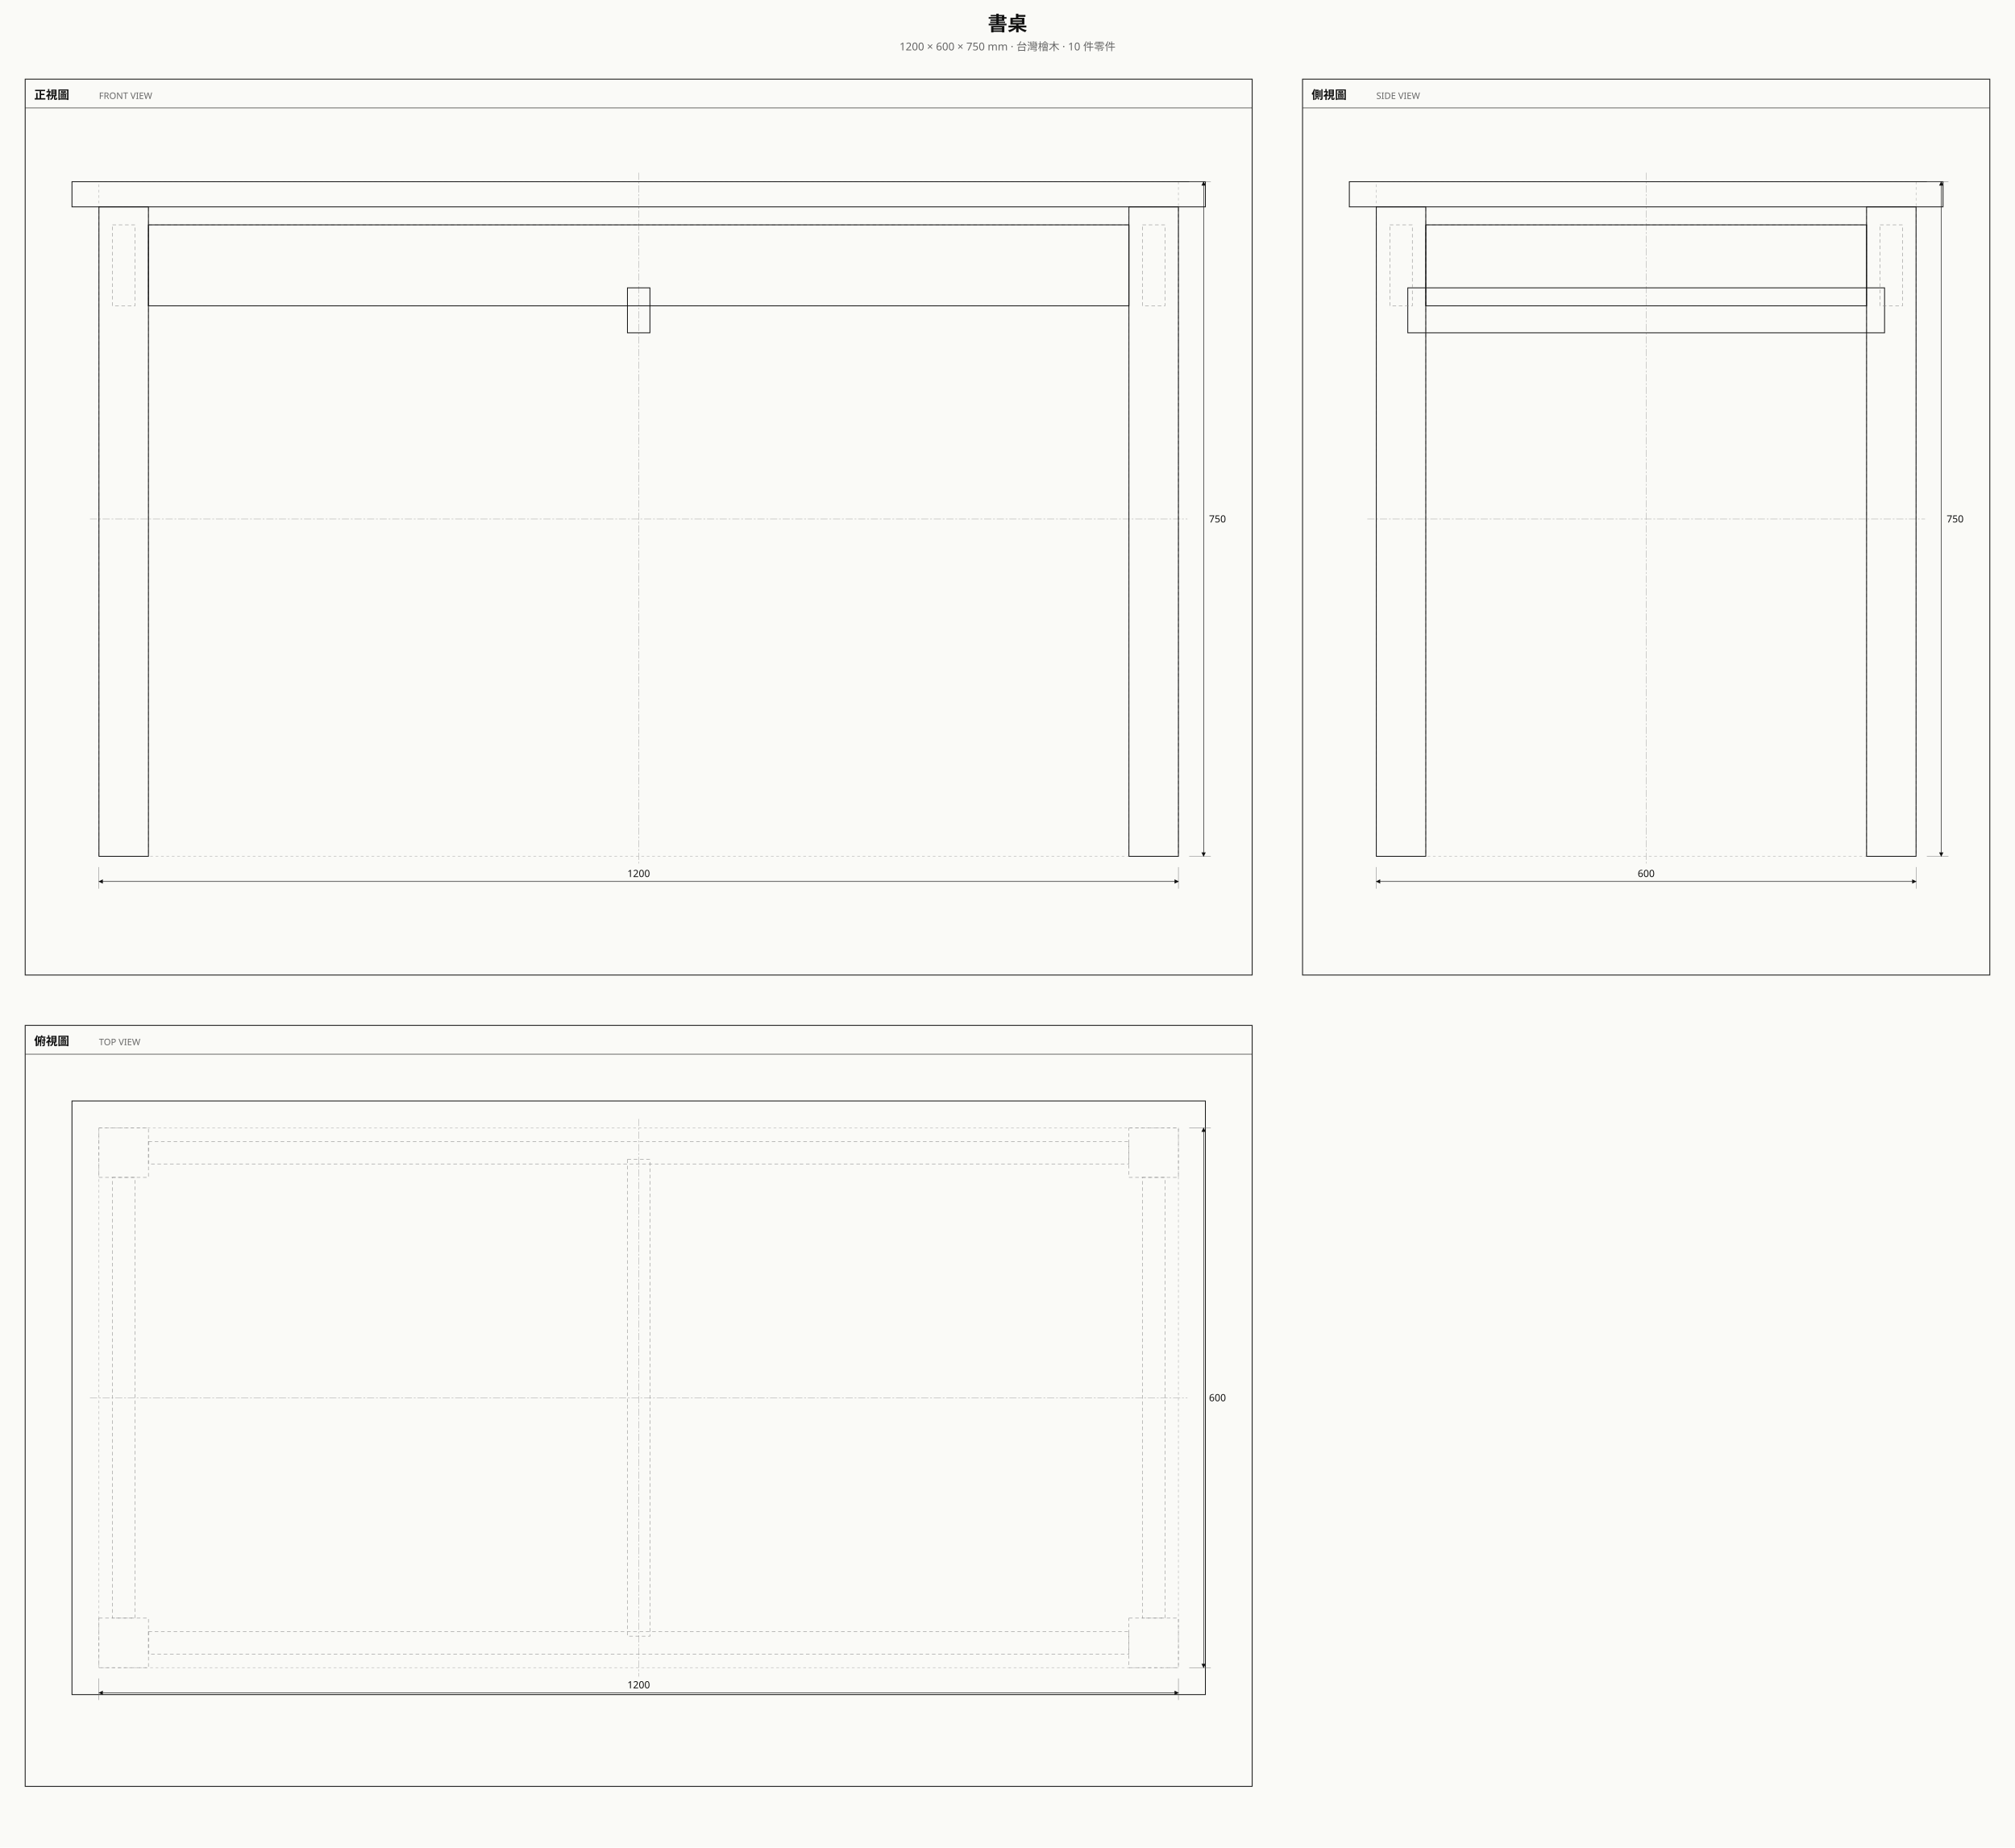
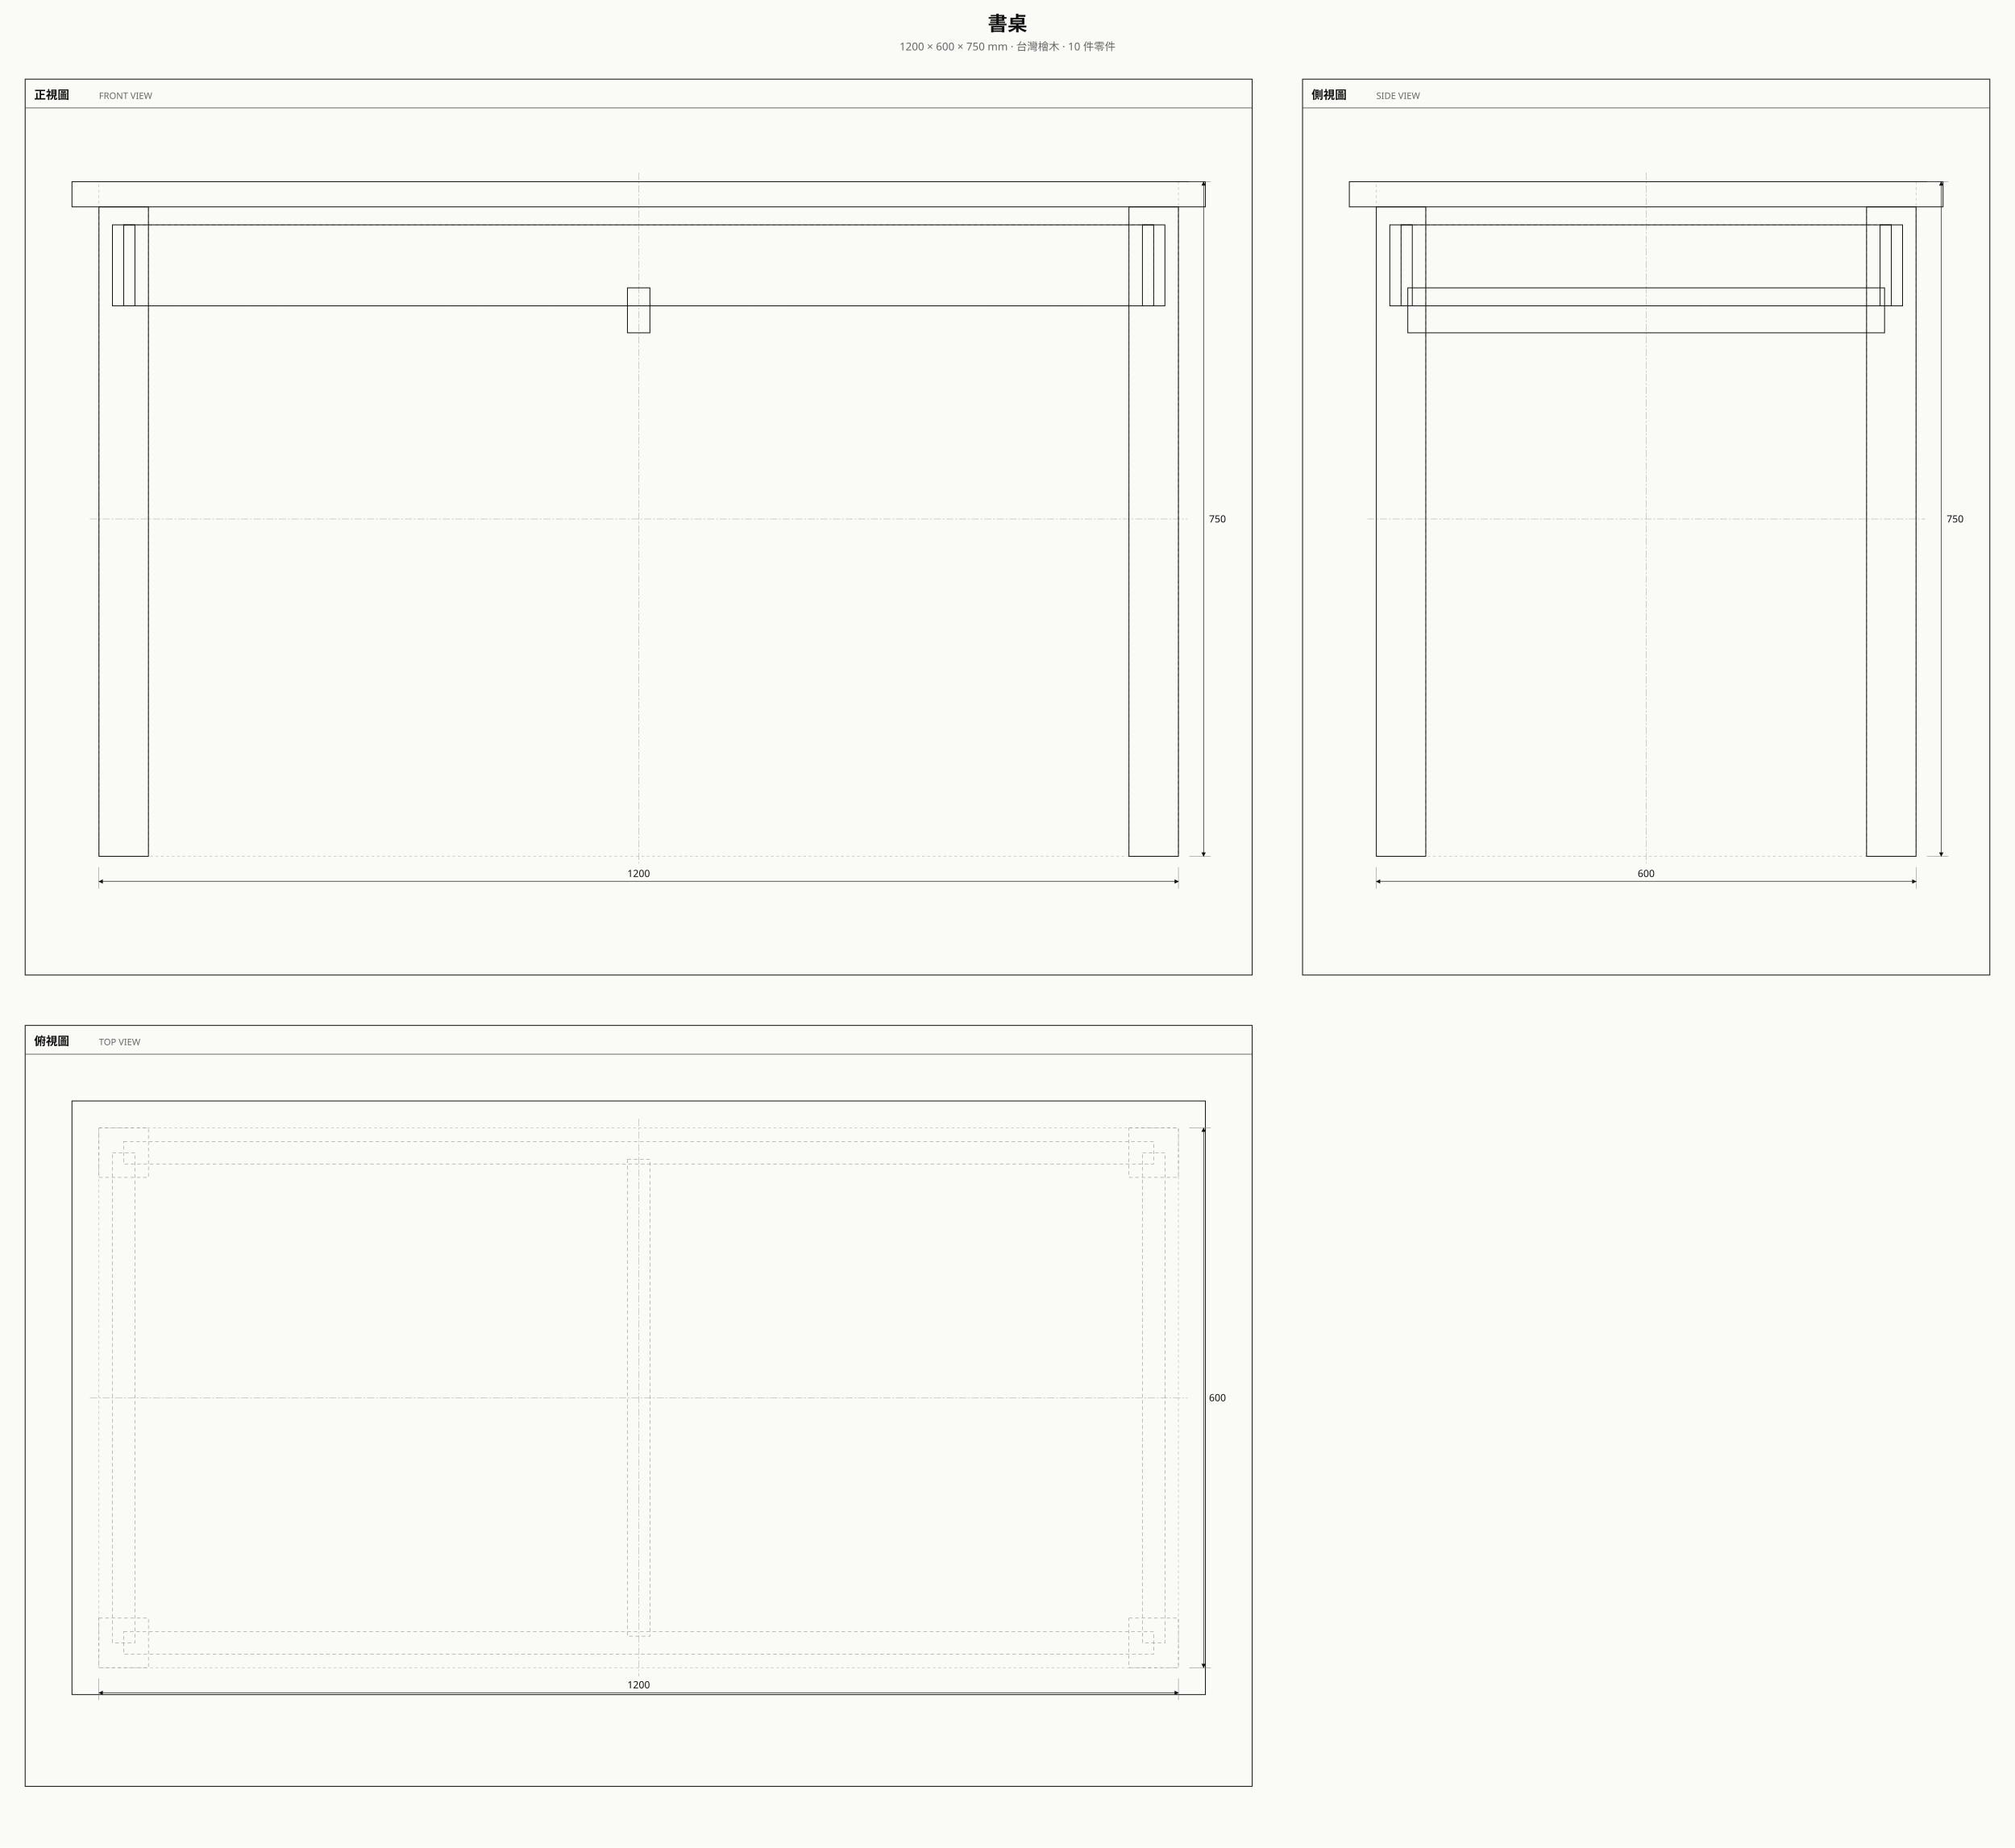
<svg xmlns="http://www.w3.org/2000/svg" viewBox="-20 -10 2240 2054" width="2240">
  <defs>
    <marker id="arr-front" viewBox="0 0 10 10" refX="9" refY="5" markerWidth="8" markerHeight="8" orient="auto-start-reverse">
      <path d="M 0 0 L 10 5 L 0 10 z" fill="#111" />
    </marker>
    <marker id="arr-side" viewBox="0 0 10 10" refX="9" refY="5" markerWidth="8" markerHeight="8" orient="auto-start-reverse">
      <path d="M 0 0 L 10 5 L 0 10 z" fill="#111" />
    </marker>
    <marker id="arr-top" viewBox="0 0 10 10" refX="9" refY="5" markerWidth="8" markerHeight="8" orient="auto-start-reverse">
      <path d="M 0 0 L 10 5 L 0 10 z" fill="#111" />
    </marker>
  </defs>
  <rect x="-20" y="-10" width="2240" height="2054" fill="#fafaf7" />
  <text x="1100" y="24" text-anchor="middle" font-size="22" font-weight="700" fill="#111" font-family="sans-serif">書桌</text>
  <text x="1100" y="46" text-anchor="middle" font-size="12" fill="#666" font-family="sans-serif">1200 × 600 × 750 mm · 台灣檜木 · 10 件零件</text>
  <g transform="translate(0, 70)">
    <g transform="translate(690.0, 872.0)">
      <rect x="-682.0" y="-864.0" width="1364.0" height="996.0" fill="none" stroke="#222" stroke-width="1" />
      <line x1="-682.0" y1="-832.0" x2="682.0" y2="-832.0" stroke="#222" stroke-width="0.6" />
      <text x="-672.0" y="-842.0" font-size="13" font-weight="700" fill="#111" font-family="sans-serif">正視圖</text>
      <text x="-600.0" y="-842.0" font-size="10" fill="#666" font-family="sans-serif">FRONT VIEW</text>
      <g stroke="#888" stroke-width="0.5" stroke-dasharray="8 2 2 2" opacity="0.7">
        <line x1="0" y1="-760.0" x2="0" y2="10.0" />
        <line x1="-610.0" y1="-375.0" x2="610.0" y2="-375.0" />
      </g>
      <rect x="-600.0" y="-750.0" width="1200.0" height="750.0" fill="none" stroke="#999" stroke-dasharray="3 3" stroke-width="0.5" opacity="0.8" />
-       <rect x="-545.0" y="-702.0" width="1090.0" height="90.0" fill="none" stroke="#888" stroke-width="0.5" stroke-dasharray="4 3" />
+       <rect x="-572.5" y="-702.0" width="1145.0" height="90.0" fill="none" stroke="#888" stroke-width="0.5" stroke-dasharray="4 3" />
      <rect x="-600.0" y="-722.0" width="55.0" height="722.0" fill="none" stroke="#888" stroke-width="0.5" stroke-dasharray="4 3" />
      <rect x="545.0" y="-722.0" width="55.0" height="722.0" fill="none" stroke="#888" stroke-width="0.5" stroke-dasharray="4 3" />
-       <rect x="-585.0" y="-702.0" width="25.0" height="90.0" fill="none" stroke="#888" stroke-width="0.5" stroke-dasharray="4 3" />
-       <rect x="560.0" y="-702.0" width="25.0" height="90.0" fill="none" stroke="#888" stroke-width="0.5" stroke-dasharray="4 3" />
      <rect x="-12.5" y="-632.0" width="25.0" height="50.0" fill="none" stroke="#111" stroke-width="0.9" />
-       <rect x="-545.0" y="-702.0" width="1090.0" height="90.0" fill="none" stroke="#111" stroke-width="0.9" />
+       <rect x="-585.0" y="-702.0" width="25.0" height="90.0" fill="none" stroke="#111" stroke-width="0.9" />
+       <rect x="560.0" y="-702.0" width="25.0" height="90.0" fill="none" stroke="#111" stroke-width="0.9" />
+       <rect x="-572.5" y="-702.0" width="1145.0" height="90.0" fill="none" stroke="#111" stroke-width="0.9" />
      <rect x="-600.0" y="-722.0" width="55.0" height="722.0" fill="none" stroke="#111" stroke-width="0.9" />
      <rect x="545.0" y="-722.0" width="55.0" height="722.0" fill="none" stroke="#111" stroke-width="0.9" />
      <rect x="-630.0" y="-750.0" width="1260.0" height="28.0" fill="none" stroke="#111" stroke-width="0.9" />
      <g stroke="#111" fill="#111" stroke-width="0.6" font-family="sans-serif">
        <line x1="-600.0" y1="12.0" x2="-600.0" y2="36.0" stroke-width="0.4" stroke="#666" />
        <line x1="600.0" y1="12.0" x2="600.0" y2="36.0" stroke-width="0.4" stroke="#666" />
        <line x1="-600.0" y1="28.0" x2="600.0" y2="28.0" marker-start="url(#arr-front)" marker-end="url(#arr-front)" />
        <text x="0" y="23.0" text-anchor="middle" font-size="11" stroke="none">1200</text>
      </g>
      <g stroke="#111" fill="#111" stroke-width="0.6" font-family="sans-serif">
        <line x1="612.0" y1="-750.0" x2="636.0" y2="-750.0" stroke-width="0.4" stroke="#666" />
        <line x1="612.0" y1="0.0" x2="636.0" y2="0.0" stroke-width="0.4" stroke="#666" />
        <line x1="628.0" y1="-750.0" x2="628.0" y2="0.0" marker-start="url(#arr-front)" marker-end="url(#arr-front)" />
        <text x="634.0" y="-375.0" text-anchor="start" dominant-baseline="middle" font-size="11" stroke="none">750</text>
      </g>
    </g>
    <g transform="translate(1420, 0)">
      <g transform="translate(390.0, 872.0)">
        <rect x="-382.0" y="-864.0" width="764.0" height="996.0" fill="none" stroke="#222" stroke-width="1" />
        <line x1="-382.0" y1="-832.0" x2="382.0" y2="-832.0" stroke="#222" stroke-width="0.6" />
        <text x="-372.0" y="-842.0" font-size="13" font-weight="700" fill="#111" font-family="sans-serif">側視圖</text>
        <text x="-300.0" y="-842.0" font-size="10" fill="#666" font-family="sans-serif">SIDE VIEW</text>
        <g stroke="#888" stroke-width="0.5" stroke-dasharray="8 2 2 2" opacity="0.7">
          <line x1="0" y1="-760.0" x2="0" y2="10.0" />
          <line x1="-310.0" y1="-375.0" x2="310.0" y2="-375.0" />
        </g>
        <rect x="-300.0" y="-750.0" width="600.0" height="750.0" fill="none" stroke="#999" stroke-dasharray="3 3" stroke-width="0.5" opacity="0.8" />
-         <rect x="-245.0" y="-702.0" width="490.0" height="90.0" fill="none" stroke="#888" stroke-width="0.5" stroke-dasharray="4 3" />
+         <rect x="-272.5" y="-702.0" width="545.0" height="90.0" fill="none" stroke="#888" stroke-width="0.5" stroke-dasharray="4 3" />
        <rect x="-300.0" y="-722.0" width="55.0" height="722.0" fill="none" stroke="#888" stroke-width="0.5" stroke-dasharray="4 3" />
        <rect x="245.0" y="-722.0" width="55.0" height="722.0" fill="none" stroke="#888" stroke-width="0.5" stroke-dasharray="4 3" />
        <rect x="-265.0" y="-632.0" width="530.0" height="50.0" fill="none" stroke="#111" stroke-width="0.9" />
-         <rect x="-285.0" y="-702.0" width="25.0" height="90.0" fill="none" stroke="#888" stroke-width="0.5" stroke-dasharray="4 3" />
-         <rect x="260.0" y="-702.0" width="25.0" height="90.0" fill="none" stroke="#888" stroke-width="0.5" stroke-dasharray="4 3" />
-         <rect x="-245.0" y="-702.0" width="490.0" height="90.0" fill="none" stroke="#111" stroke-width="0.9" />
+         <rect x="-285.0" y="-702.0" width="25.0" height="90.0" fill="none" stroke="#111" stroke-width="0.9" />
+         <rect x="260.0" y="-702.0" width="25.0" height="90.0" fill="none" stroke="#111" stroke-width="0.9" />
+         <rect x="-272.5" y="-702.0" width="545.0" height="90.0" fill="none" stroke="#111" stroke-width="0.9" />
        <rect x="-300.0" y="-722.0" width="55.0" height="722.0" fill="none" stroke="#111" stroke-width="0.9" />
        <rect x="245.0" y="-722.0" width="55.0" height="722.0" fill="none" stroke="#111" stroke-width="0.9" />
        <rect x="-330.0" y="-750.0" width="660.0" height="28.0" fill="none" stroke="#111" stroke-width="0.9" />
        <g stroke="#111" fill="#111" stroke-width="0.6" font-family="sans-serif">
          <line x1="-300.0" y1="12.0" x2="-300.0" y2="36.0" stroke-width="0.4" stroke="#666" />
          <line x1="300.0" y1="12.0" x2="300.0" y2="36.0" stroke-width="0.4" stroke="#666" />
          <line x1="-300.0" y1="28.0" x2="300.0" y2="28.0" marker-start="url(#arr-side)" marker-end="url(#arr-side)" />
          <text x="0" y="23.0" text-anchor="middle" font-size="11" stroke="none">600</text>
        </g>
        <g stroke="#111" fill="#111" stroke-width="0.6" font-family="sans-serif">
          <line x1="312.0" y1="-750.0" x2="336.0" y2="-750.0" stroke-width="0.4" stroke="#666" />
          <line x1="312.0" y1="0.0" x2="336.0" y2="0.0" stroke-width="0.4" stroke="#666" />
          <line x1="328.0" y1="-750.0" x2="328.0" y2="0.0" marker-start="url(#arr-side)" marker-end="url(#arr-side)" />
          <text x="334.0" y="-375.0" text-anchor="start" dominant-baseline="middle" font-size="11" stroke="none">750</text>
        </g>
      </g>
    </g>
    <g transform="translate(0, 1052)">
      <g transform="translate(690.0, 422.0)">
        <rect x="-682.0" y="-414.0" width="1364.0" height="846.0" fill="none" stroke="#222" stroke-width="1" />
        <line x1="-682.0" y1="-382.0" x2="682.0" y2="-382.0" stroke="#222" stroke-width="0.6" />
        <text x="-672.0" y="-392.0" font-size="13" font-weight="700" fill="#111" font-family="sans-serif">俯視圖</text>
        <text x="-600.0" y="-392.0" font-size="10" fill="#666" font-family="sans-serif">TOP VIEW</text>
        <g stroke="#888" stroke-width="0.5" stroke-dasharray="8 2 2 2" opacity="0.7">
          <line x1="0" y1="-310.0" x2="0" y2="310.0" />
          <line x1="-610.0" y1="0.0" x2="610.0" y2="0.0" />
        </g>
        <rect x="-600.0" y="-300.0" width="1200.0" height="600.0" fill="none" stroke="#999" stroke-dasharray="3 3" stroke-width="0.5" opacity="0.8" />
        <rect x="-12.5" y="-265.0" width="25.0" height="530.0" fill="none" stroke="#888" stroke-width="0.5" stroke-dasharray="4 3" />
-         <rect x="-545.0" y="-285.0" width="1090.0" height="25.0" fill="none" stroke="#888" stroke-width="0.5" stroke-dasharray="4 3" />
-         <rect x="-545.0" y="260.0" width="1090.0" height="25.0" fill="none" stroke="#888" stroke-width="0.5" stroke-dasharray="4 3" />
-         <rect x="-585.0" y="-245.0" width="25.0" height="490.0" fill="none" stroke="#888" stroke-width="0.5" stroke-dasharray="4 3" />
-         <rect x="560.0" y="-245.0" width="25.0" height="490.0" fill="none" stroke="#888" stroke-width="0.5" stroke-dasharray="4 3" />
+         <rect x="-572.5" y="-285.0" width="1145.0" height="25.0" fill="none" stroke="#888" stroke-width="0.5" stroke-dasharray="4 3" />
+         <rect x="-572.5" y="260.0" width="1145.0" height="25.0" fill="none" stroke="#888" stroke-width="0.5" stroke-dasharray="4 3" />
+         <rect x="-585.0" y="-272.5" width="25.0" height="545.0" fill="none" stroke="#888" stroke-width="0.5" stroke-dasharray="4 3" />
+         <rect x="560.0" y="-272.5" width="25.0" height="545.0" fill="none" stroke="#888" stroke-width="0.5" stroke-dasharray="4 3" />
        <rect x="-600.0" y="-300.0" width="55.0" height="55.0" fill="none" stroke="#888" stroke-width="0.5" stroke-dasharray="4 3" />
        <rect x="545.0" y="-300.0" width="55.0" height="55.0" fill="none" stroke="#888" stroke-width="0.5" stroke-dasharray="4 3" />
        <rect x="-600.0" y="245.0" width="55.0" height="55.0" fill="none" stroke="#888" stroke-width="0.5" stroke-dasharray="4 3" />
        <rect x="545.0" y="245.0" width="55.0" height="55.0" fill="none" stroke="#888" stroke-width="0.5" stroke-dasharray="4 3" />
        <rect x="-630.0" y="-330.0" width="1260.0" height="660.0" fill="none" stroke="#111" stroke-width="0.9" />
        <g stroke="#111" fill="#111" stroke-width="0.6" font-family="sans-serif">
          <line x1="-600.0" y1="312.0" x2="-600.0" y2="336.0" stroke-width="0.4" stroke="#666" />
          <line x1="600.0" y1="312.0" x2="600.0" y2="336.0" stroke-width="0.4" stroke="#666" />
          <line x1="-600.0" y1="328.0" x2="600.0" y2="328.0" marker-start="url(#arr-top)" marker-end="url(#arr-top)" />
          <text x="0" y="323.0" text-anchor="middle" font-size="11" stroke="none">1200</text>
        </g>
        <g stroke="#111" fill="#111" stroke-width="0.6" font-family="sans-serif">
          <line x1="612.0" y1="-300.0" x2="636.0" y2="-300.0" stroke-width="0.4" stroke="#666" />
          <line x1="612.0" y1="300.0" x2="636.0" y2="300.0" stroke-width="0.4" stroke="#666" />
          <line x1="628.0" y1="-300.0" x2="628.0" y2="300.0" marker-start="url(#arr-top)" marker-end="url(#arr-top)" />
          <text x="634.0" y="0.0" text-anchor="start" dominant-baseline="middle" font-size="11" stroke="none">600</text>
        </g>
      </g>
    </g>
  </g>
</svg>
